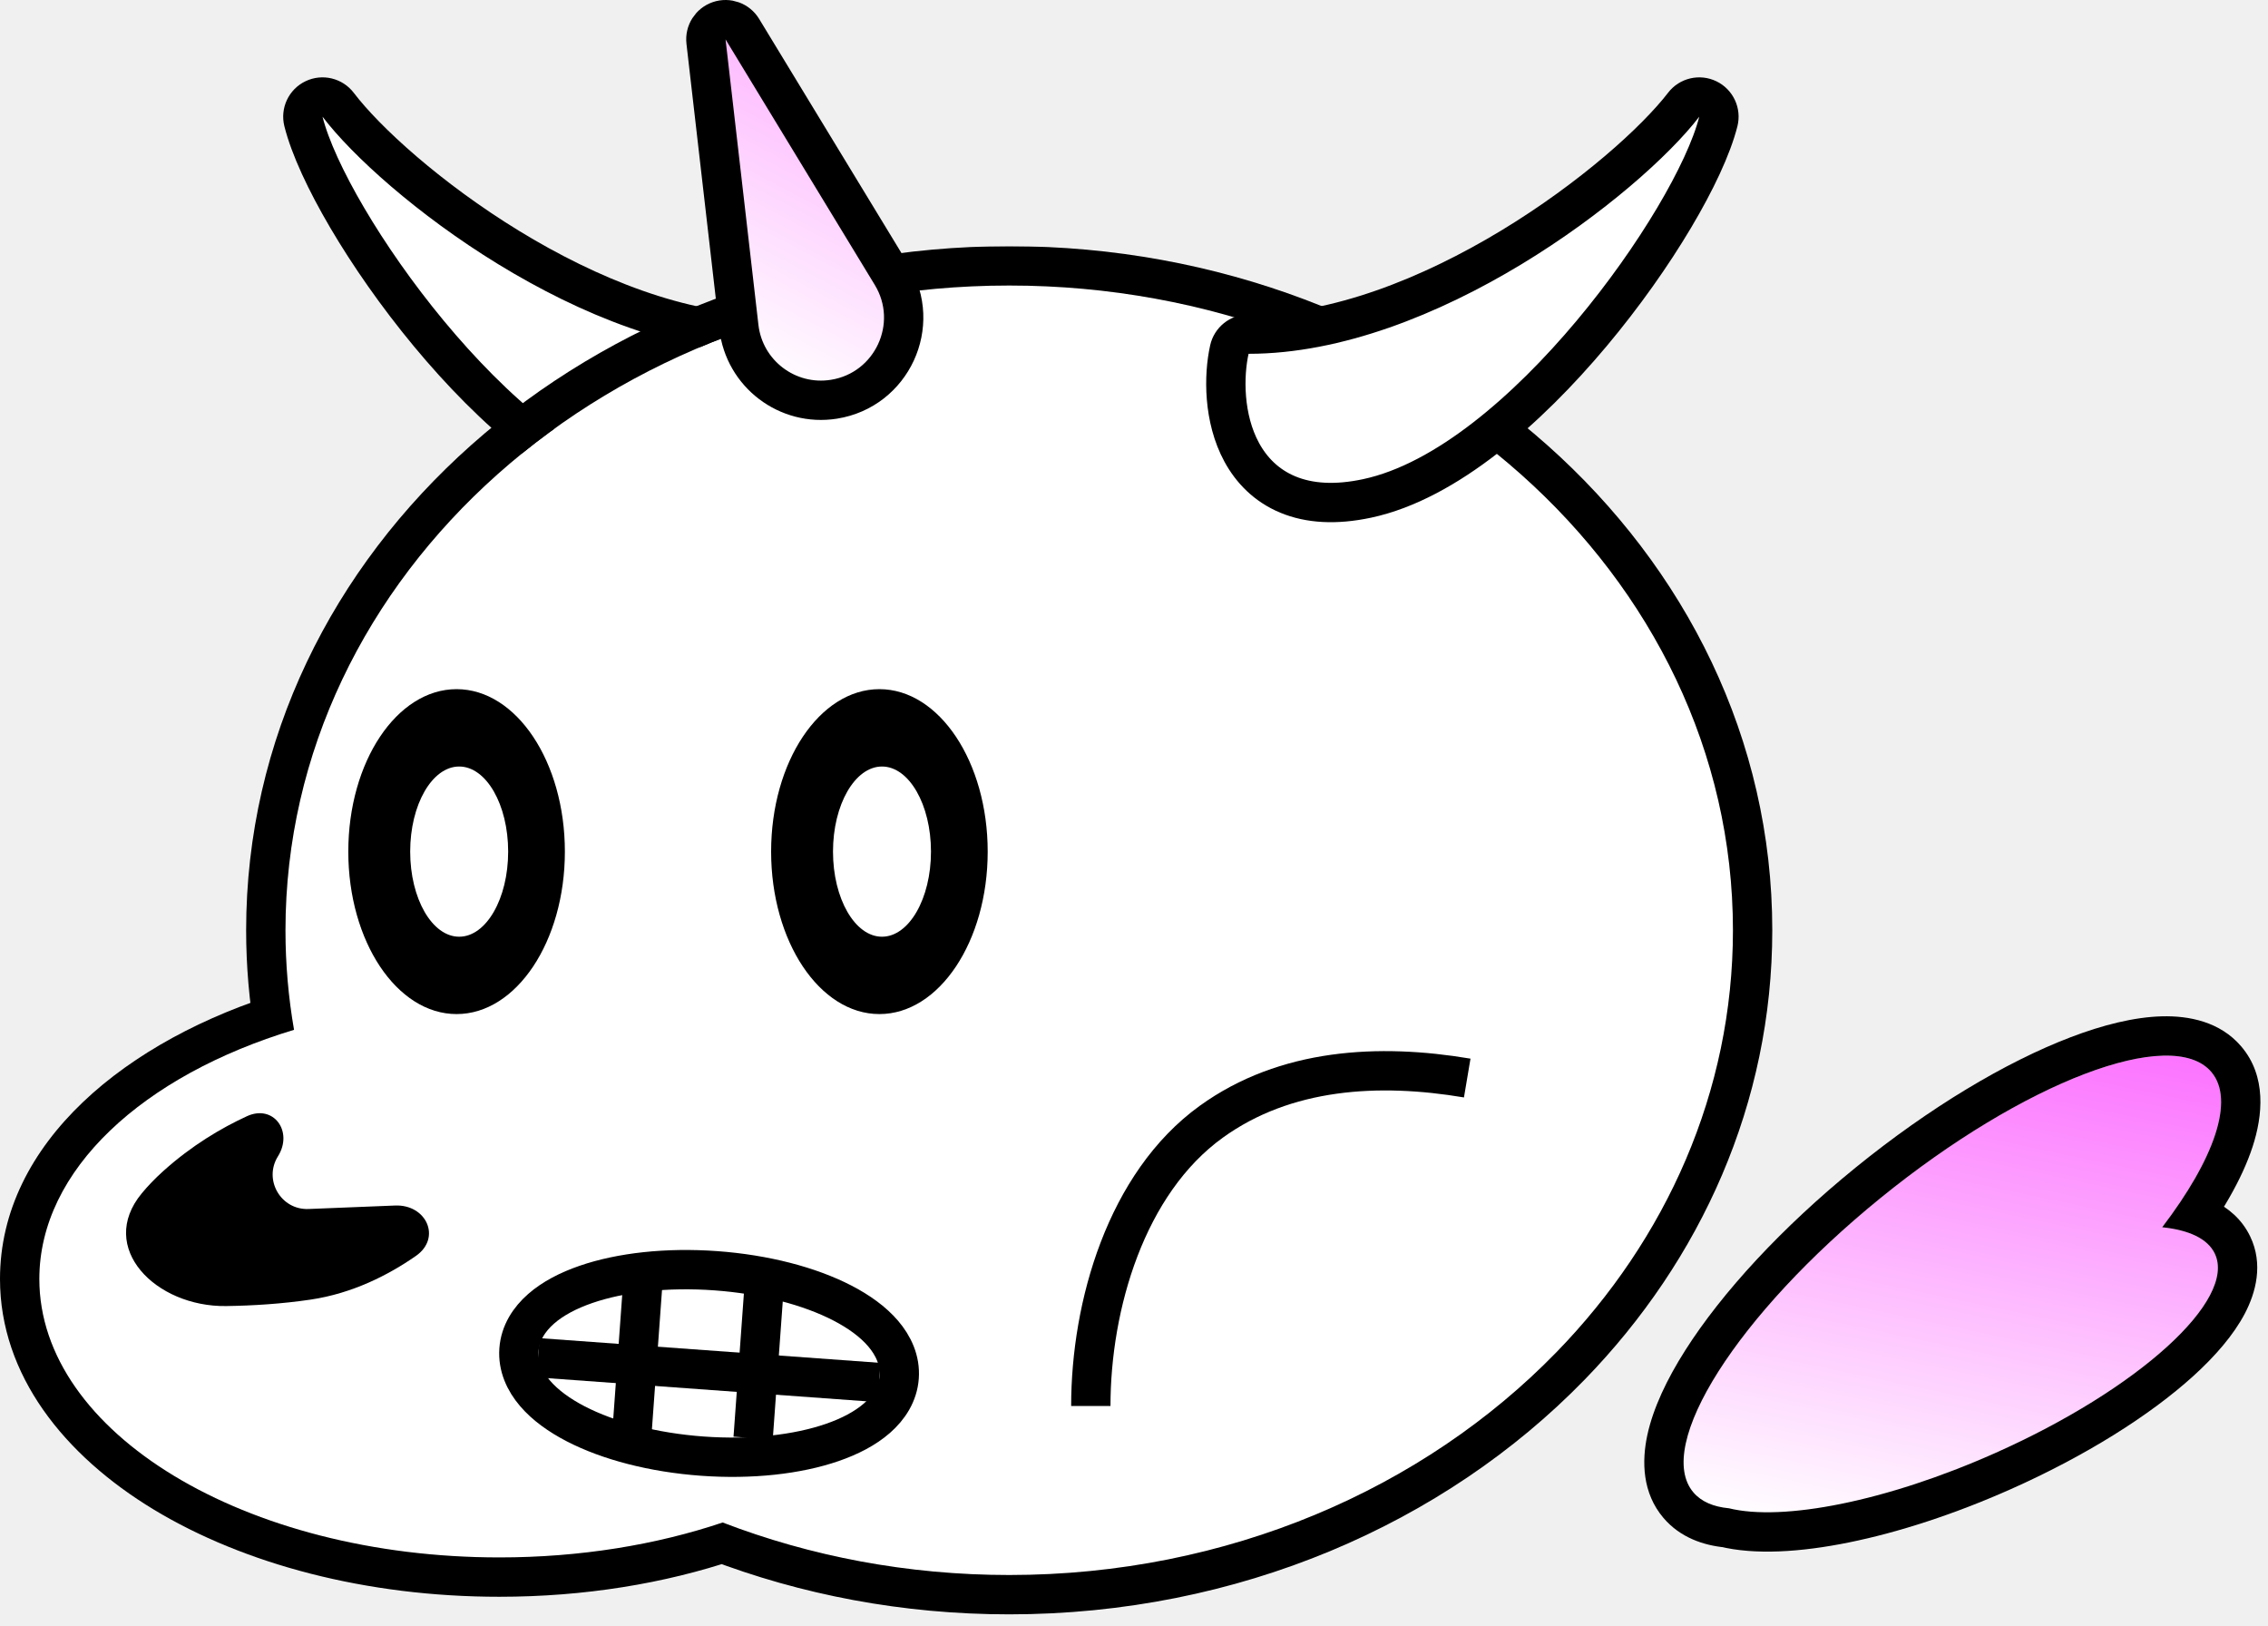
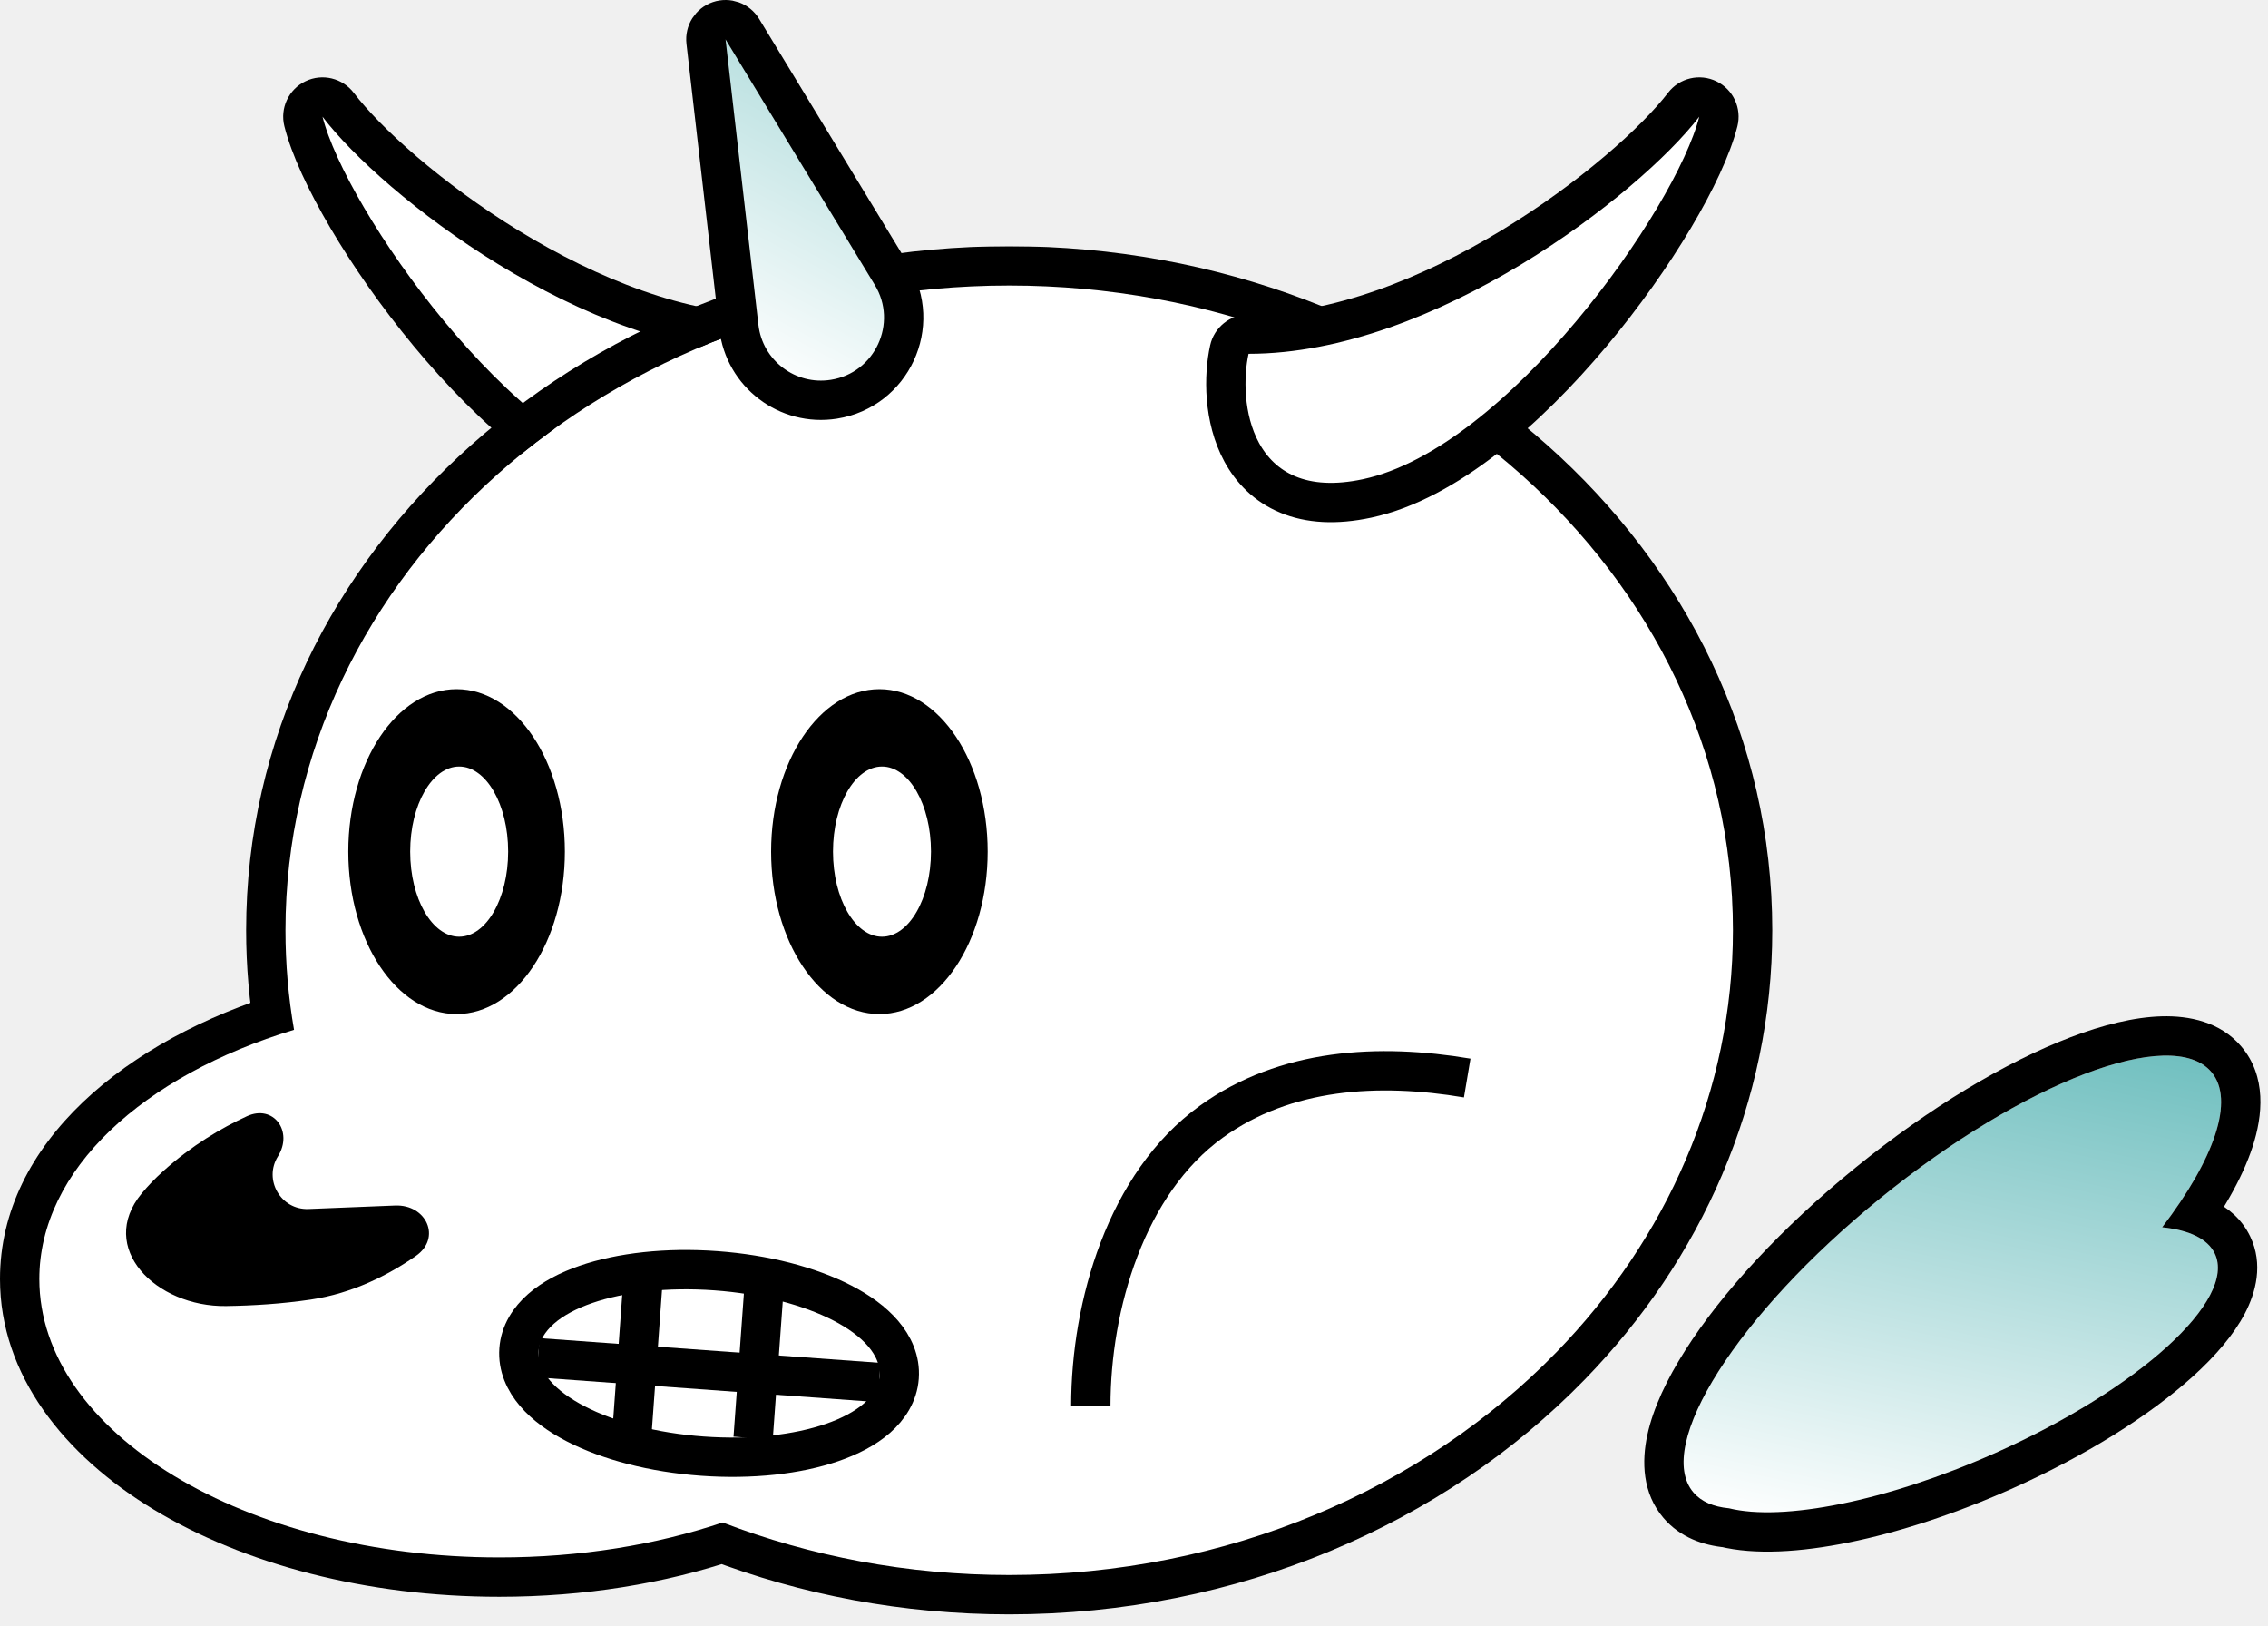
<svg xmlns="http://www.w3.org/2000/svg" width="173" height="124" viewBox="0 0 173 124" fill="none">
  <path d="M23.147 9.265C22.973 8.574 23.309 7.856 23.952 7.548C24.594 7.239 25.364 7.425 25.796 7.992C27.899 10.759 32.73 15.164 38.801 18.879C44.875 22.595 51.969 25.483 58.59 25.483C59.294 25.483 59.904 25.974 60.055 26.662C60.49 28.641 60.52 31.892 59.122 34.491C58.401 35.833 57.281 37.025 55.64 37.714C54.012 38.398 52.019 38.524 49.648 38.012C46.617 37.359 43.574 35.629 40.733 33.404C37.877 31.168 35.136 28.361 32.708 25.432C30.278 22.501 28.136 19.419 26.485 16.611C24.849 13.829 23.639 11.226 23.147 9.265Z" fill="white" stroke="black" stroke-width="3" stroke-linejoin="round" />
  <mask id="path-2-outside-1_11760_192385" maskUnits="userSpaceOnUse" x="0" y="18.775" width="136" height="105" fill="black">
    <rect fill="white" y="18.775" width="136" height="105" />
    <path fill-rule="evenodd" clip-rule="evenodd" d="M118.719 103.131C127.11 94.507 132.187 83.254 132.187 70.946C132.187 43.79 107.471 21.775 76.981 21.775C46.491 21.775 21.775 43.79 21.775 70.946C21.775 73.528 21.998 76.063 22.428 78.538C10.91 82.02 3 89.223 3 97.544C3 109.27 18.711 118.777 38.091 118.777C44.271 118.777 50.078 117.81 55.122 116.113C61.825 118.69 69.216 120.118 76.981 120.118C93.652 120.118 108.597 113.536 118.719 103.131Z" />
  </mask>
  <path fill-rule="evenodd" clip-rule="evenodd" d="M118.719 103.131C127.11 94.507 132.187 83.254 132.187 70.946C132.187 43.79 107.471 21.775 76.981 21.775C46.491 21.775 21.775 43.79 21.775 70.946C21.775 73.528 21.998 76.063 22.428 78.538C10.91 82.02 3 89.223 3 97.544C3 109.27 18.711 118.777 38.091 118.777C44.271 118.777 50.078 117.81 55.122 116.113C61.825 118.69 69.216 120.118 76.981 120.118C93.652 120.118 108.597 113.536 118.719 103.131Z" fill="white" />
  <path d="M118.719 103.131L120.87 105.223L118.719 103.131ZM22.428 78.538L23.297 81.409L25.839 80.641L25.384 78.023L22.428 78.538ZM55.122 116.113L56.198 113.313L55.189 112.925L54.165 113.27L55.122 116.113ZM129.187 70.946C129.187 82.398 124.469 92.919 116.569 101.039L120.87 105.223C129.751 96.094 135.187 84.111 135.187 70.946H129.187ZM76.981 24.775C106.15 24.775 129.187 45.764 129.187 70.946H135.187C135.187 41.816 108.791 18.775 76.981 18.775V24.775ZM24.775 70.946C24.775 45.764 47.812 24.775 76.981 24.775V18.775C45.17 18.775 18.775 41.816 18.775 70.946H24.775ZM25.384 78.023C24.983 75.718 24.775 73.355 24.775 70.946H18.775C18.775 73.701 19.013 76.409 19.473 79.052L25.384 78.023ZM6 97.544C6 91.283 12.157 84.777 23.297 81.409L21.56 75.666C9.663 79.263 0 87.162 0 97.544H6ZM38.091 115.777C28.855 115.777 20.639 113.506 14.831 109.991C8.967 106.443 6 101.952 6 97.544H0C0 104.862 4.888 110.988 11.725 115.124C18.617 119.295 27.946 121.777 38.091 121.777V115.777ZM54.165 113.27C49.447 114.857 43.965 115.777 38.091 115.777V121.777C44.577 121.777 50.709 120.763 56.078 118.956L54.165 113.27ZM76.981 117.118C69.584 117.118 62.559 115.758 56.198 113.313L54.045 118.913C61.091 121.622 68.847 123.118 76.981 123.118V117.118ZM116.569 101.039C107.028 110.847 92.866 117.118 76.981 117.118V123.118C94.438 123.118 110.166 116.226 120.87 105.223L116.569 101.039Z" fill="black" mask="url(#path-2-outside-1_11760_192385)" />
  <path d="M131.072 9.269C131.247 8.579 130.914 7.861 130.273 7.551C129.633 7.24 128.863 7.421 128.429 7.986C126.301 10.753 121.413 15.159 115.271 18.875C109.126 22.592 101.945 25.483 95.239 25.483C94.536 25.483 93.927 25.972 93.775 26.658C93.334 28.64 93.303 31.896 94.719 34.497C95.45 35.84 96.582 37.03 98.235 37.716C99.874 38.397 101.883 38.523 104.277 38.013C107.336 37.361 110.411 35.634 113.284 33.409C116.172 31.174 118.943 28.368 121.4 25.439C123.858 22.508 126.024 19.425 127.694 16.618C129.349 13.836 130.573 11.232 131.072 9.269Z" fill="white" stroke="black" stroke-width="3" stroke-linejoin="round" />
  <path d="M30.135 91.939L23.534 92.204C21.424 92.289 20.082 89.977 21.202 88.187C22.389 86.291 20.867 84.194 18.835 85.128C16.884 86.025 14.625 87.357 12.45 89.315C11.814 89.887 11.272 90.455 10.811 91.013C7.385 95.161 11.874 99.682 17.253 99.606C19.277 99.577 21.488 99.441 23.694 99.114C26.891 98.64 29.628 97.241 31.724 95.783C33.694 94.412 32.534 91.843 30.135 91.939Z" fill="black" />
  <path d="M53.575 111.052C57.319 111.323 60.826 110.927 63.487 110.008C64.814 109.55 66.002 108.937 66.901 108.149C67.807 107.355 68.496 106.309 68.588 105.034C68.681 103.759 68.15 102.625 67.368 101.708C66.593 100.799 65.505 100.021 64.258 99.376C61.758 98.083 58.344 97.185 54.6 96.913C50.856 96.642 47.349 97.038 44.688 97.957C43.361 98.415 42.173 99.028 41.274 99.816C40.368 100.61 39.679 101.655 39.587 102.931C39.495 104.206 40.025 105.34 40.807 106.256C41.583 107.166 42.67 107.943 43.917 108.589C46.417 109.882 49.831 110.78 53.575 111.052Z" fill="white" stroke="black" stroke-width="3" />
  <line x1="41.046" y1="103.549" x2="67.055" y2="105.436" stroke="black" stroke-width="3" />
  <line x1="58.386" y1="96.747" x2="57.448" y2="109.677" stroke="black" stroke-width="3" />
  <line x1="49.02" y1="98.013" x2="48.083" y2="110.942" stroke="black" stroke-width="3" />
  <path d="M56.624 2.221C56.258 1.619 55.523 1.353 54.856 1.581C54.19 1.81 53.772 2.472 53.853 3.172L56.361 24.944C56.772 28.508 60.069 31.01 63.611 30.448C68.037 29.745 70.337 24.778 68.009 20.949L56.624 2.221Z" fill="url(#paint0_linear_11760_192385)" stroke="black" stroke-width="3" stroke-linejoin="round" />
  <mask id="path-11-outside-2_11760_192385" maskUnits="userSpaceOnUse" x="123.683" y="69.617" width="53.867" height="58.18" fill="black">
    <rect fill="white" x="123.683" y="69.617" width="53.867" height="58.18" />
    <path fill-rule="evenodd" clip-rule="evenodd" d="M131.882 115.029C130.699 114.918 129.774 114.525 129.174 113.822C126.146 110.28 132.533 100.228 143.44 91.37C154.347 82.512 165.643 78.203 168.671 81.746C170.5 83.886 168.893 88.402 164.929 93.596C166.972 93.808 168.395 94.466 168.939 95.599C170.636 99.135 163.123 105.955 152.159 110.83C143.864 114.519 135.969 116.039 131.882 115.029Z" />
  </mask>
  <path fill-rule="evenodd" clip-rule="evenodd" d="M131.882 115.029C130.699 114.918 129.774 114.525 129.174 113.822C126.146 110.28 132.533 100.228 143.44 91.37C154.347 82.512 165.643 78.203 168.671 81.746C170.5 83.886 168.893 88.402 164.929 93.596C166.972 93.808 168.395 94.466 168.939 95.599C170.636 99.135 163.123 105.955 152.159 110.83C143.864 114.519 135.969 116.039 131.882 115.029Z" fill="url(#paint1_linear_11760_192385)" />
  <path d="M131.882 115.029L132.602 112.117C132.457 112.081 132.31 112.056 132.162 112.042L131.882 115.029ZM129.174 113.822L131.454 111.873L131.454 111.873L129.174 113.822ZM143.44 91.37L141.548 89.041L143.44 91.37ZM168.671 81.746L170.951 79.796L170.951 79.796L168.671 81.746ZM164.929 93.596L162.544 91.776C161.885 92.638 161.744 93.79 162.175 94.786C162.605 95.782 163.54 96.468 164.62 96.58L164.929 93.596ZM168.939 95.599L166.234 96.897L166.234 96.897L168.939 95.599ZM152.159 110.83L150.94 108.089L150.94 108.089L152.159 110.83ZM132.162 112.042C131.461 111.976 131.384 111.79 131.454 111.873L126.893 115.772C128.165 117.259 129.938 117.86 131.602 118.016L132.162 112.042ZM131.454 111.873C131.565 112.002 131.276 111.839 131.523 110.703C131.763 109.602 132.422 108.074 133.613 106.198C135.978 102.477 140.056 97.982 145.331 93.699L141.548 89.041C135.916 93.615 131.348 98.576 128.549 102.981C127.159 105.168 126.107 107.371 125.66 109.428C125.221 111.449 125.269 113.871 126.893 115.772L131.454 111.873ZM145.331 93.699C150.604 89.416 155.882 86.312 160.079 84.711C162.193 83.905 163.876 83.54 165.065 83.508C166.308 83.475 166.481 83.8 166.391 83.695L170.951 79.796C169.347 77.92 166.973 77.455 164.905 77.51C162.783 77.567 160.393 78.169 157.941 79.105C153.006 80.987 147.182 84.466 141.548 89.041L145.331 93.699ZM166.391 83.695C166.261 83.543 166.689 83.856 166.121 85.594C165.597 87.195 164.42 89.319 162.544 91.776L167.313 95.416C169.402 92.68 171.01 89.948 171.824 87.458C172.593 85.104 172.911 82.088 170.951 79.796L166.391 83.695ZM164.62 96.58C165.423 96.663 165.915 96.818 166.176 96.946C166.417 97.064 166.325 97.087 166.234 96.897L171.643 94.301C170.381 91.67 167.501 90.846 165.237 90.612L164.62 96.58ZM166.234 96.897C166.071 96.557 166.348 96.573 165.919 97.39C165.509 98.171 164.664 99.235 163.281 100.491C160.54 102.978 156.215 105.743 150.94 108.089L153.378 113.572C159.067 111.042 163.98 107.959 167.313 104.934C168.966 103.433 170.367 101.824 171.231 100.18C172.075 98.572 172.655 96.408 171.643 94.301L166.234 96.897ZM150.94 108.089C146.965 109.857 143.126 111.086 139.846 111.752C136.481 112.435 134.004 112.463 132.602 112.117L131.163 117.941C133.848 118.605 137.362 118.378 141.039 117.632C144.802 116.868 149.058 115.493 153.378 113.572L150.94 108.089Z" fill="black" mask="url(#path-11-outside-2_11760_192385)" />
  <ellipse cx="34.828" cy="64.948" rx="8.26" ry="12.39" fill="black" />
  <ellipse cx="35.025" cy="64.948" rx="3.737" ry="6.49" fill="white" />
  <ellipse cx="67.08" cy="64.948" rx="8.26" ry="12.39" fill="black" />
  <ellipse cx="67.277" cy="64.948" rx="3.737" ry="6.49" fill="white" />
  <path d="M83.206 107.23C83.206 99.556 85.897 90.239 92.392 85.551C98.044 81.471 105.168 81.079 111.918 82.216" stroke="black" stroke-width="3" />
  <defs>
    <linearGradient id="paint0_linear_11760_192385" x1="66.381" y1="-17.98" x2="45.227" y2="22.189" gradientUnits="userSpaceOnUse">
-       <stop stop-color="#FC72FF" />
+       <stop stop-color="#6FBFBF" />
      <stop offset="1" stop-color="white" />
    </linearGradient>
    <linearGradient id="paint1_linear_11760_192385" x1="154.648" y1="77.543" x2="145.993" y2="118.7" gradientUnits="userSpaceOnUse">
-       <stop stop-color="#FC72FF" />
+       <stop stop-color="#6FBFBF" />
      <stop offset="1" stop-color="white" />
    </linearGradient>
  </defs>
</svg>
